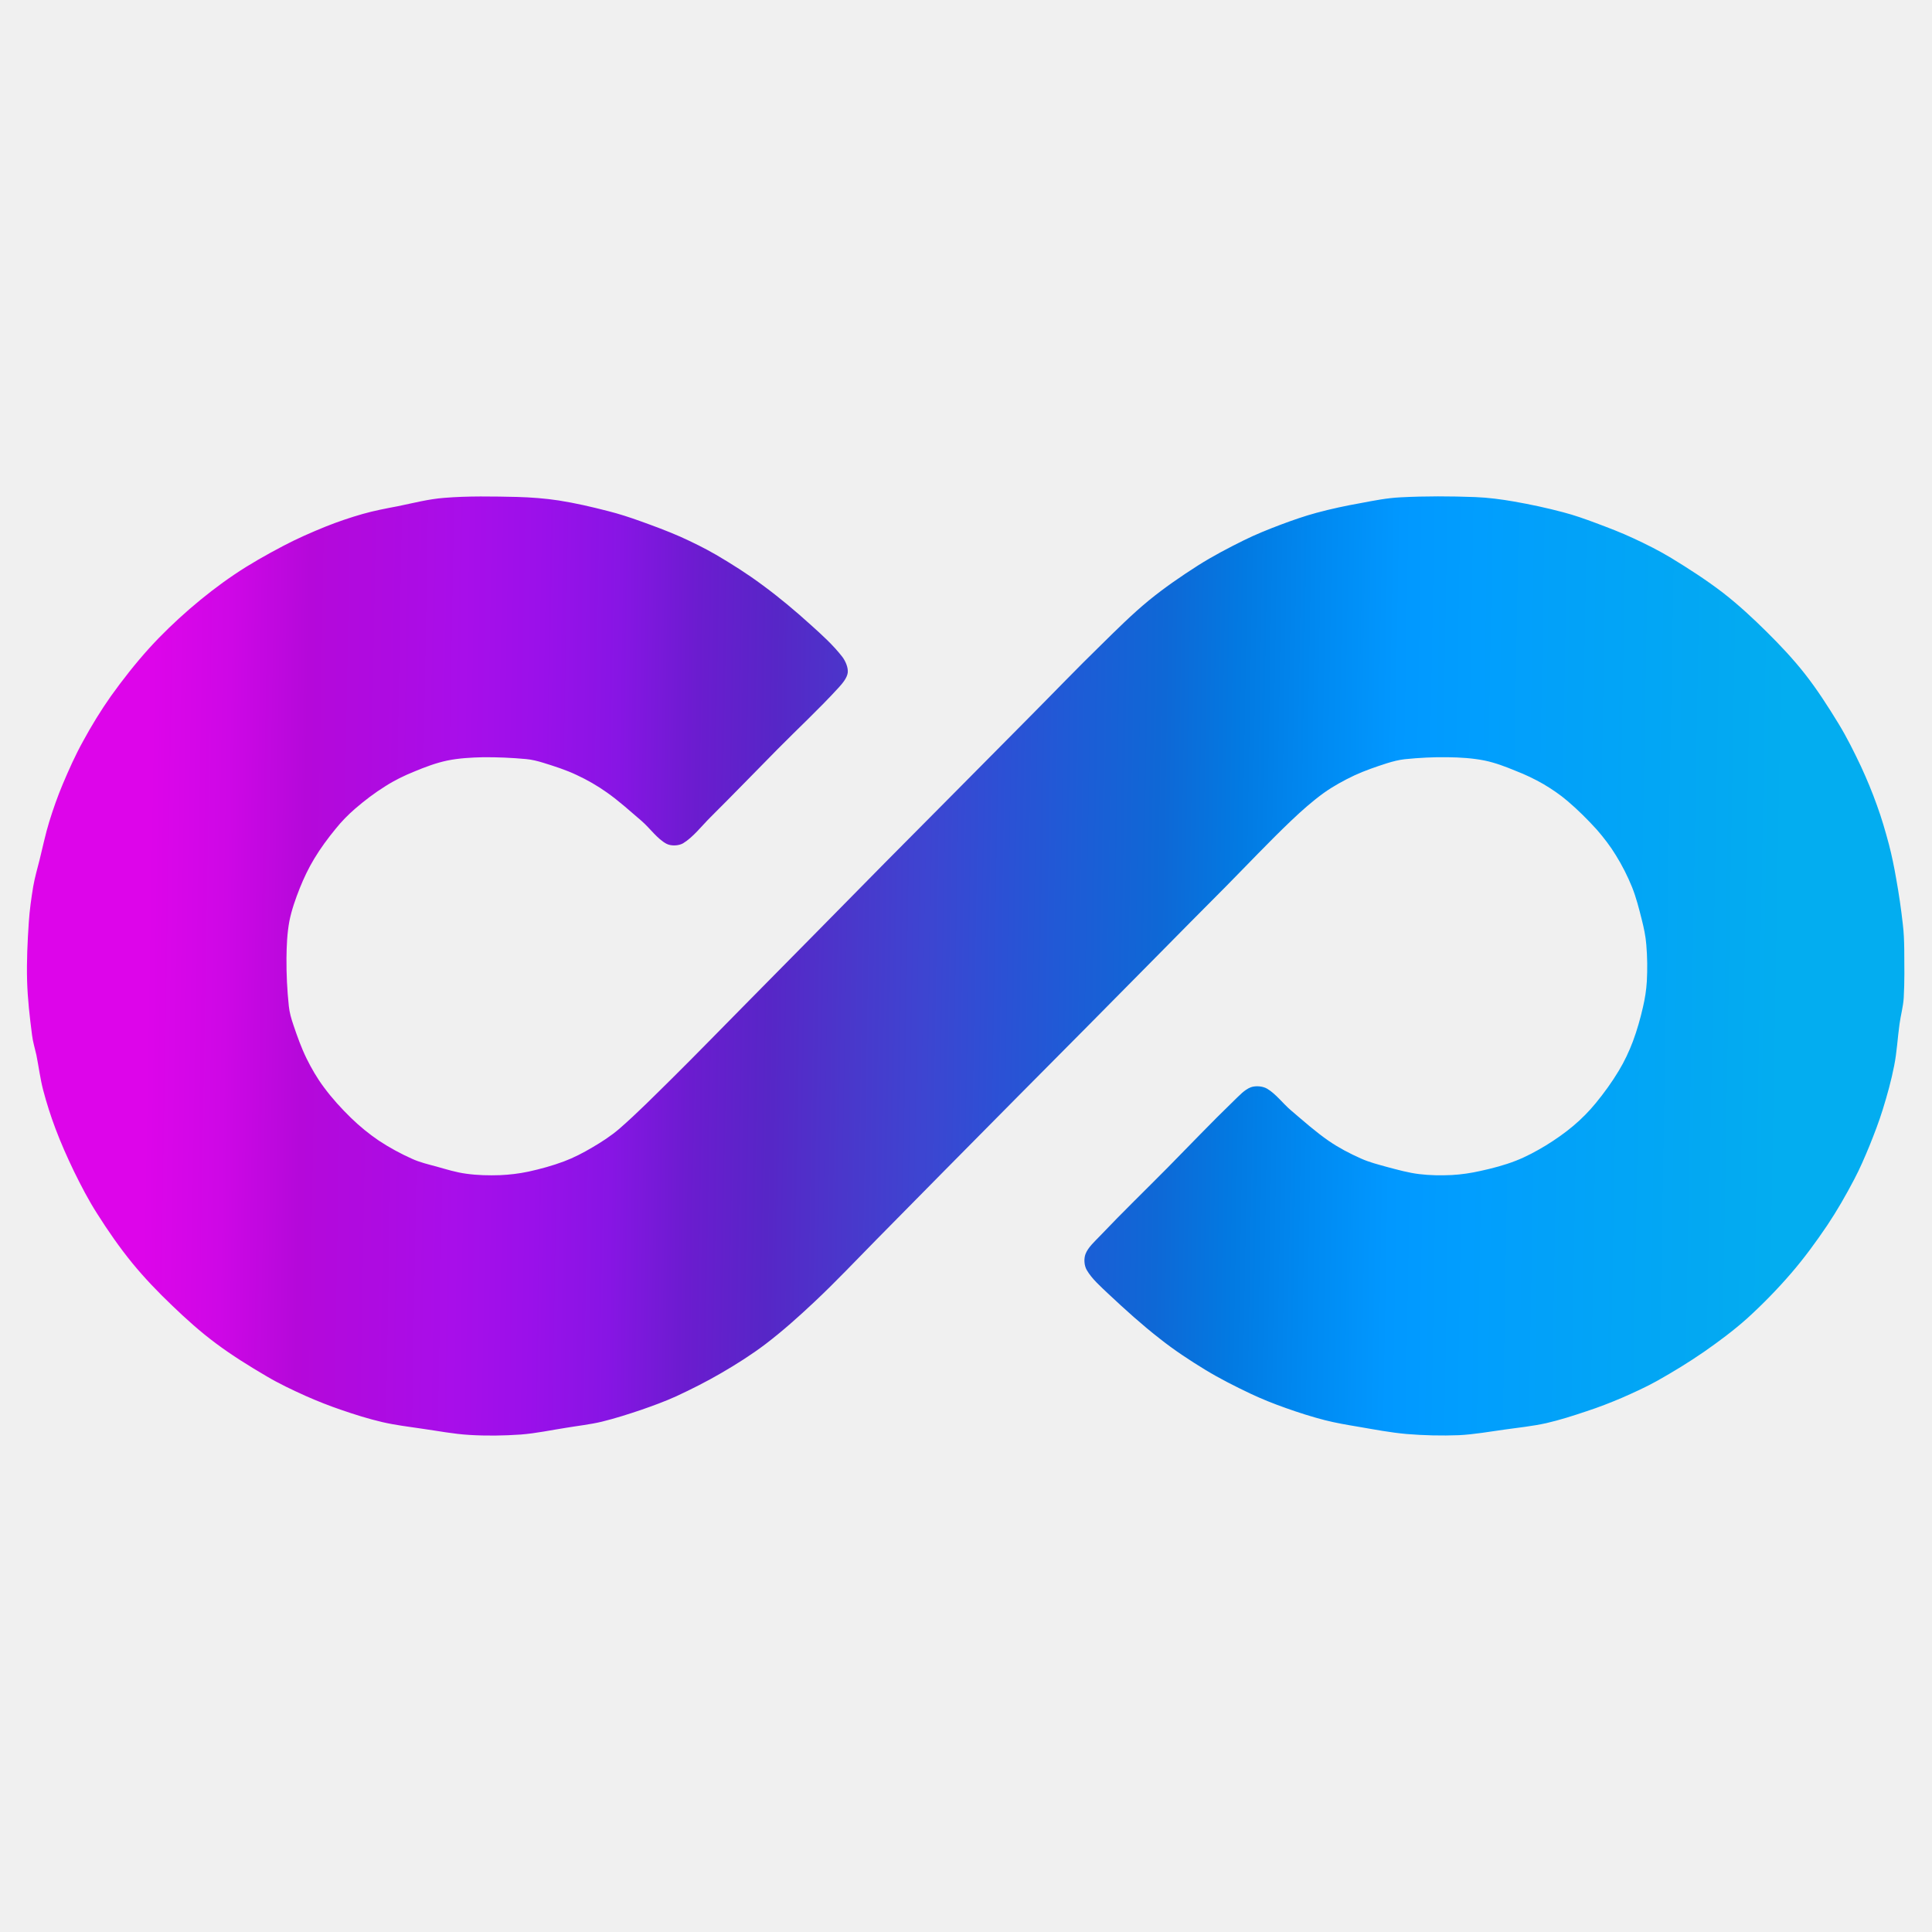
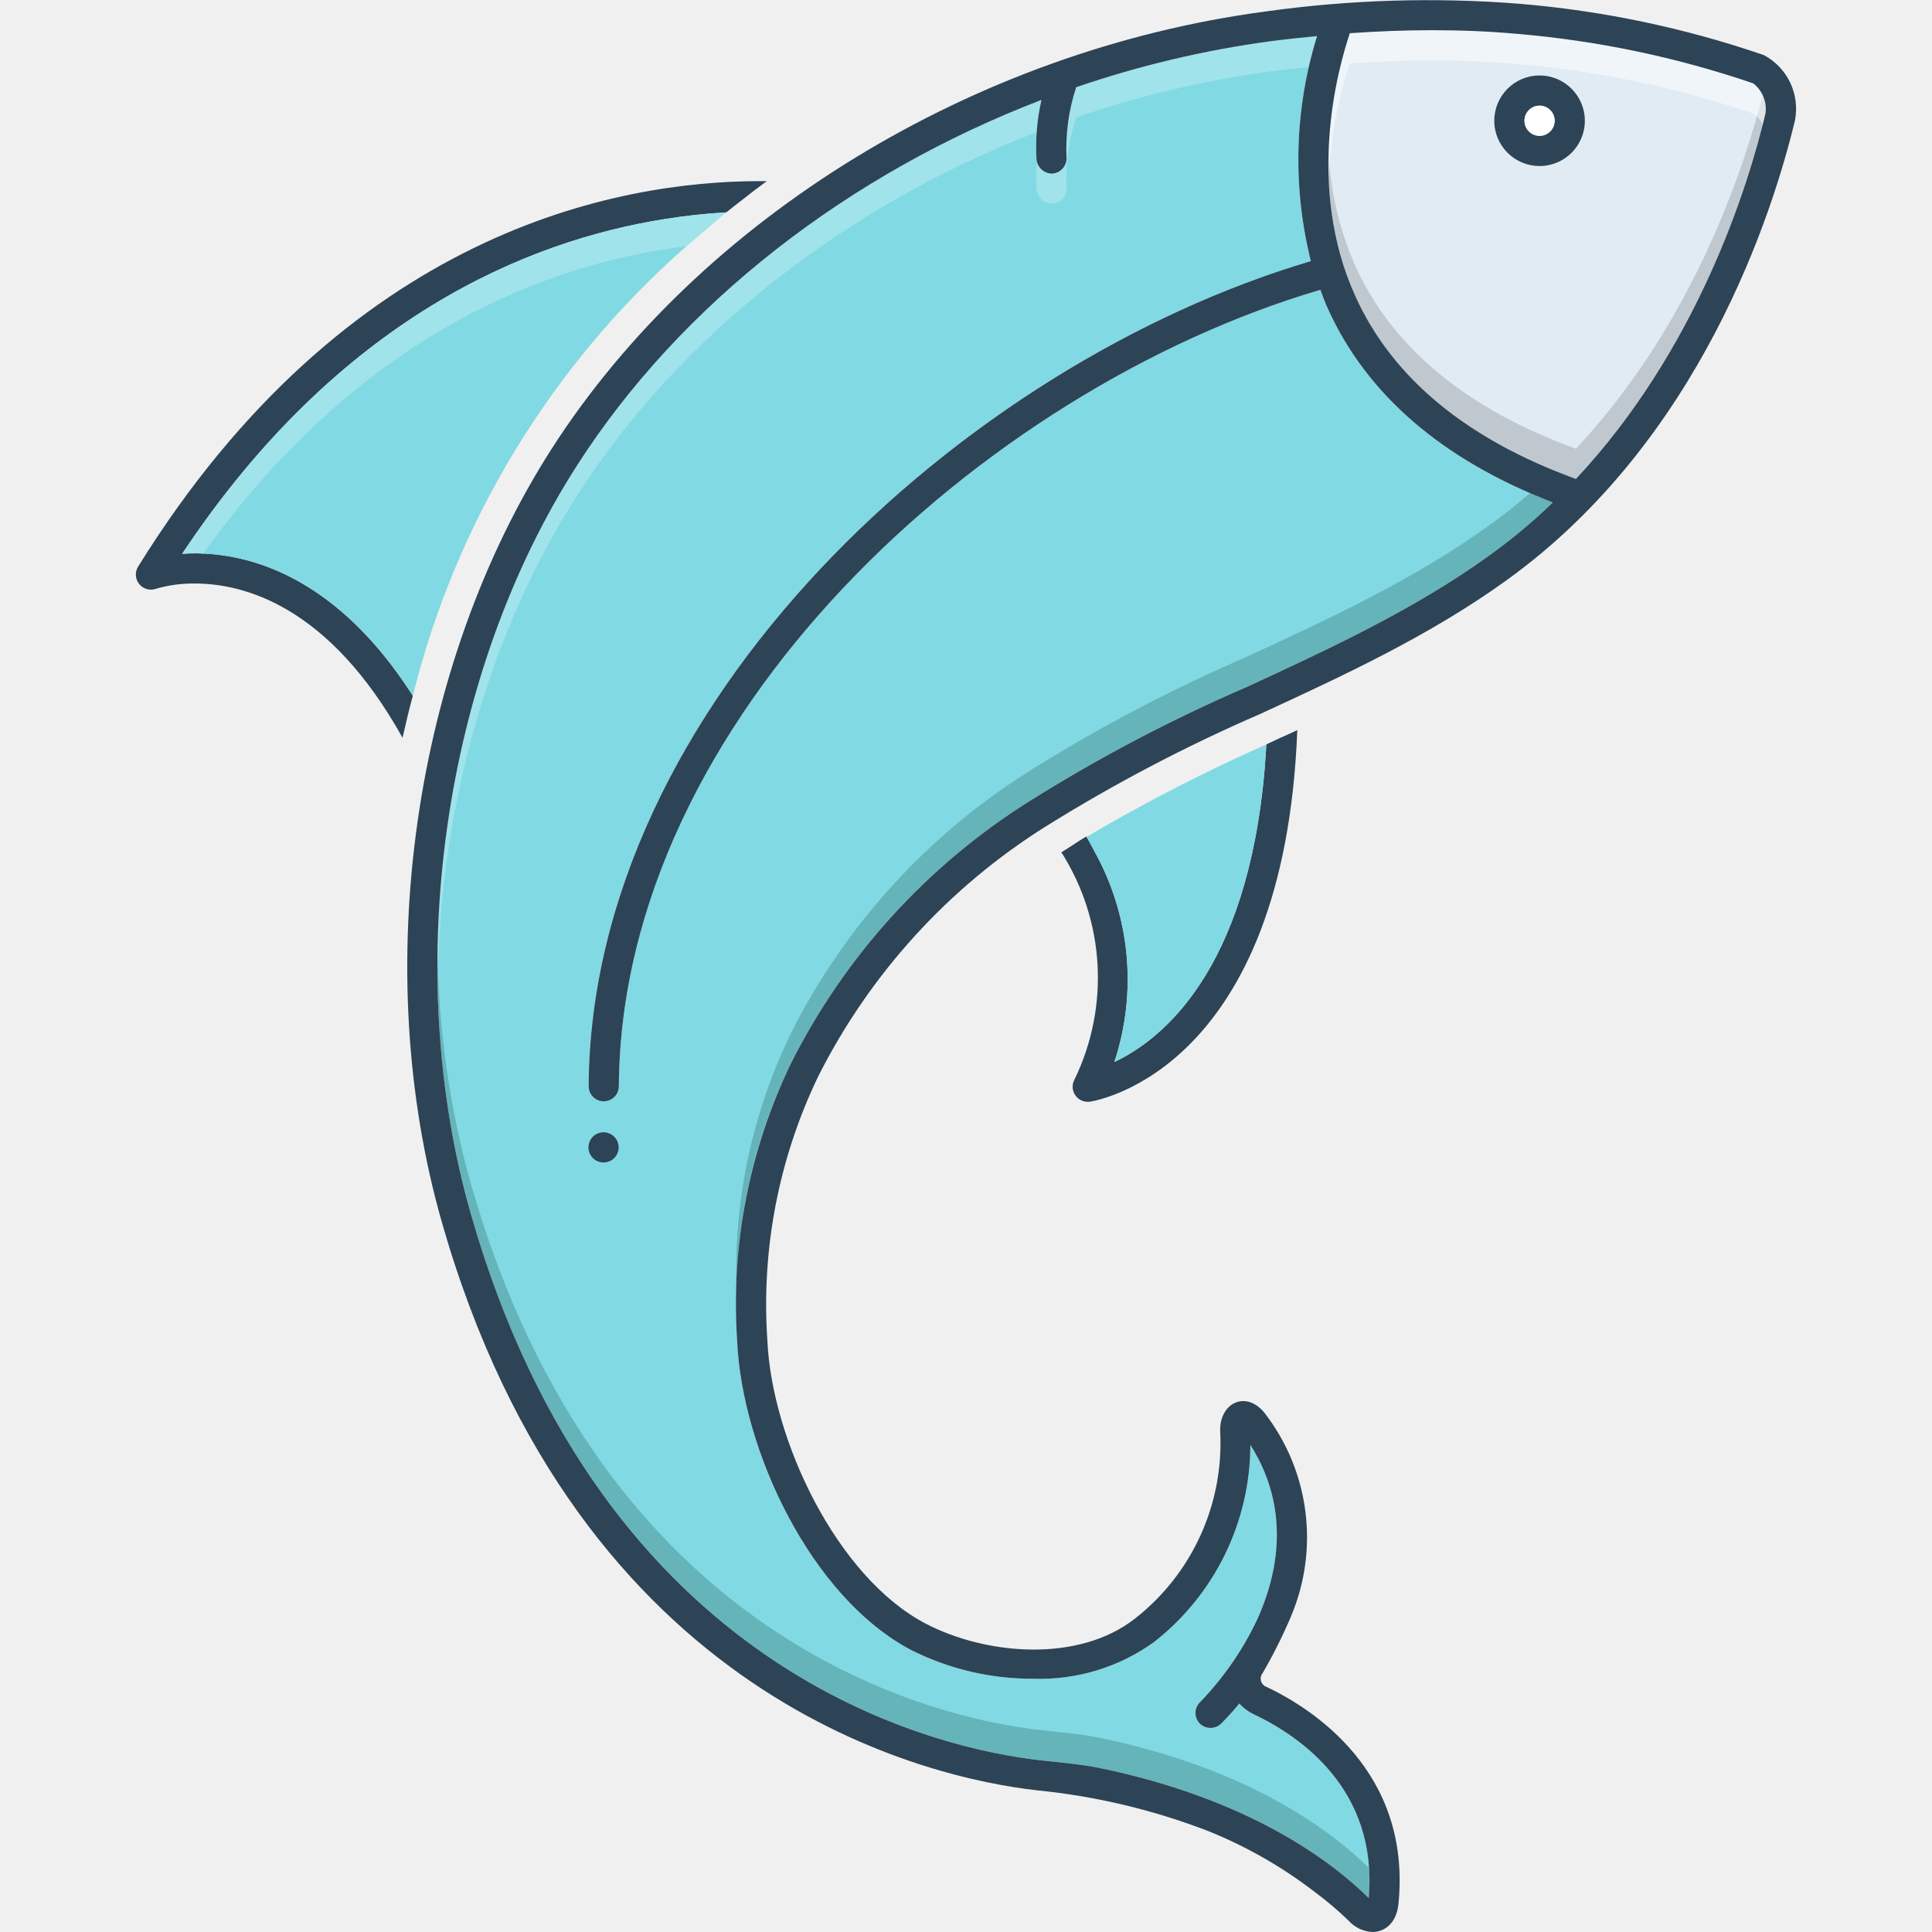
- <svg xmlns="http://www.w3.org/2000/svg" viewBox="0 0 144 144" width="144" height="144">
-   <g data-canvas-fit="2px" transform="matrix(0.9749304 0 0 0.9749304 2 2)">
-     <defs>
-       <clipPath id="canvas-fit-clip" clipPathUnits="userSpaceOnUse">
-         <rect x="0" y="0" width="144" height="144" />
-       </clipPath>
-     </defs>
-     <g clip-path="url(#canvas-fit-clip)">
-       <defs>
-         <linearGradient id="final-grad" gradientUnits="userSpaceOnUse" x1="6.17" y1="0.11" x2="140.10" y2="2.45">
-           <stop offset="0.00%" stop-color="#DD05EA" />
-           <stop offset="3.20%" stop-color="#DD05EA" />
-           <stop offset="7.65%" stop-color="#CE07E6" />
-           <stop offset="12.10%" stop-color="#B508DA" />
-           <stop offset="16.54%" stop-color="#AE0BE1" />
-           <stop offset="20.99%" stop-color="#A80EEA" />
-           <stop offset="25.44%" stop-color="#9A10EA" />
-           <stop offset="29.88%" stop-color="#8715E4" />
-           <stop offset="34.33%" stop-color="#6B1CCF" />
-           <stop offset="38.77%" stop-color="#5726C7" />
-           <stop offset="43.22%" stop-color="#4A37CB" />
-           <stop offset="47.67%" stop-color="#3D45D1" />
-           <stop offset="52.11%" stop-color="#2B51D5" />
-           <stop offset="56.56%" stop-color="#1C5DD6" />
-           <stop offset="61.01%" stop-color="#0E68D6" />
-           <stop offset="65.45%" stop-color="#027AE2" />
-           <stop offset="69.90%" stop-color="#008AF2" />
-           <stop offset="74.35%" stop-color="#0198FF" />
-           <stop offset="78.79%" stop-color="#019EFE" />
-           <stop offset="83.24%" stop-color="#02A1F9" />
-           <stop offset="87.68%" stop-color="#02A5F6" />
-           <stop offset="92.13%" stop-color="#03A8F2" />
-           <stop offset="96.58%" stop-color="#03ADF0" />
-           <stop offset="100.00%" stop-color="#03ADF0" />
-         </linearGradient>
-       </defs>
-       <path fill="url(#final-grad)" fill-rule="evenodd" d="M31.91 36.01C33.75 35.86 35.62 35.90 37.48 35.94C38.54 35.97 39.62 36.05 40.67 36.21C41.94 36.41 43.19 36.70 44.43 37.02C45.27 37.23 46.09 37.50 46.90 37.79C47.93 38.16 48.96 38.54 49.96 38.98C50.89 39.40 51.81 39.85 52.69 40.36C53.90 41.07 55.10 41.83 56.23 42.67C57.51 43.61 58.74 44.64 59.92 45.71C60.78 46.48 61.65 47.27 62.34 48.16C62.59 48.49 62.80 48.98 62.76 49.37C62.71 49.77 62.37 50.18 62.07 50.51C60.58 52.14 58.94 53.66 57.38 55.24C55.67 56.97 53.98 58.72 52.25 60.44C51.57 61.12 50.94 61.95 50.17 62.42C49.82 62.62 49.24 62.64 48.89 62.45C48.19 62.07 47.65 61.28 47.01 60.72C46.13 59.97 45.28 59.19 44.34 58.53C43.62 58.02 42.84 57.57 42.04 57.20C41.22 56.81 40.34 56.53 39.47 56.26C39.05 56.13 38.61 56.02 38.17 55.98C37.08 55.88 35.98 55.83 34.88 55.84C33.97 55.86 33.05 55.91 32.16 56.09C31.29 56.27 30.45 56.59 29.63 56.93C28.86 57.24 28.10 57.61 27.40 58.06C26.58 58.57 25.81 59.16 25.08 59.79C24.55 60.25 24.05 60.76 23.61 61.31C23.02 62.03 22.45 62.80 21.97 63.60C21.54 64.31 21.18 65.07 20.87 65.84C20.54 66.67 20.24 67.52 20.07 68.38C19.90 69.30 19.86 70.25 19.85 71.19C19.84 72.42 19.90 73.65 20.03 74.87C20.08 75.36 20.22 75.84 20.38 76.31C20.67 77.17 20.98 78.04 21.38 78.86C21.76 79.63 22.20 80.39 22.71 81.07C23.33 81.91 24.04 82.69 24.79 83.42C25.44 84.05 26.16 84.64 26.91 85.15C27.71 85.68 28.58 86.15 29.45 86.54C30.04 86.81 30.68 86.96 31.31 87.13C32.06 87.34 32.82 87.58 33.59 87.68C34.44 87.80 35.32 87.82 36.17 87.79C36.90 87.76 37.64 87.67 38.35 87.52C39.26 87.32 40.18 87.07 41.06 86.74C41.81 86.46 42.54 86.08 43.23 85.67C43.95 85.25 44.66 84.79 45.29 84.25C46.69 83.03 48.00 81.70 49.32 80.40C51.23 78.51 53.11 76.57 55.00 74.66C56.79 72.85 58.57 71.05 60.35 69.24C62.10 67.47 63.84 65.70 65.58 63.93C67.39 62.11 69.19 60.29 71.00 58.47C72.89 56.56 74.79 54.64 76.69 52.73C78.50 50.91 80.27 49.06 82.11 47.27C83.30 46.10 84.49 44.91 85.78 43.85C86.97 42.88 88.25 42.00 89.55 41.17C90.67 40.46 91.86 39.84 93.05 39.25C93.96 38.80 94.91 38.42 95.86 38.06C96.77 37.72 97.68 37.40 98.61 37.15C99.72 36.85 100.85 36.61 101.98 36.41C102.98 36.22 103.99 36.02 105.01 35.97C106.91 35.87 108.83 35.88 110.73 35.95C111.72 35.99 112.72 36.12 113.69 36.29C114.95 36.51 116.21 36.78 117.45 37.11C118.30 37.33 119.14 37.63 119.97 37.94C120.93 38.30 121.88 38.66 122.80 39.09C123.79 39.55 124.78 40.04 125.72 40.61C127.08 41.44 128.43 42.31 129.69 43.28C130.86 44.19 131.96 45.21 133.02 46.26C134.04 47.27 135.03 48.32 135.92 49.45C136.87 50.66 137.71 51.97 138.51 53.28C139.15 54.33 139.70 55.44 140.22 56.54C140.67 57.51 141.08 58.50 141.44 59.51C141.80 60.49 142.09 61.50 142.36 62.51C142.58 63.36 142.76 64.23 142.91 65.11C143.12 66.27 143.29 67.43 143.42 68.60C143.50 69.24 143.52 69.88 143.53 70.53C143.54 71.76 143.56 73.00 143.49 74.23C143.45 74.90 143.26 75.56 143.17 76.23C143.02 77.29 142.97 78.37 142.76 79.42C142.54 80.55 142.23 81.66 141.89 82.76C141.60 83.70 141.24 84.63 140.87 85.55C140.51 86.42 140.14 87.29 139.70 88.12C139.07 89.32 138.39 90.51 137.64 91.63C136.79 92.89 135.89 94.12 134.90 95.27C133.85 96.49 132.71 97.66 131.51 98.75C130.48 99.67 129.36 100.50 128.23 101.29C127.07 102.09 125.86 102.83 124.63 103.52C123.77 104.00 122.86 104.41 121.95 104.81C121.06 105.19 120.16 105.54 119.24 105.84C118.23 106.18 117.20 106.51 116.16 106.75C115.12 106.98 114.05 107.09 112.98 107.24C111.82 107.40 110.66 107.61 109.48 107.67C108.16 107.72 106.81 107.69 105.49 107.58C104.24 107.47 103.00 107.23 101.77 107.02C100.92 106.88 100.06 106.73 99.23 106.52C98.22 106.26 97.22 105.94 96.24 105.59C95.33 105.27 94.43 104.91 93.56 104.50C92.38 103.94 91.21 103.35 90.09 102.67C88.89 101.94 87.71 101.16 86.60 100.28C85.24 99.22 83.96 98.06 82.70 96.88C82.10 96.31 81.42 95.72 81.03 95.04C80.83 94.70 80.80 94.17 80.94 93.81C81.14 93.30 81.64 92.86 82.05 92.43C83.74 90.65 85.51 88.94 87.24 87.19C88.91 85.50 90.55 83.77 92.26 82.12C92.67 81.73 93.09 81.25 93.58 81.07C93.94 80.94 94.48 80.98 94.82 81.18C95.50 81.58 96.03 82.32 96.66 82.85C97.60 83.65 98.52 84.47 99.53 85.17C100.30 85.70 101.14 86.14 102.00 86.52C102.64 86.81 103.33 86.98 104.01 87.17C104.81 87.38 105.62 87.61 106.45 87.71C107.28 87.81 108.12 87.82 108.95 87.78C109.68 87.74 110.41 87.63 111.12 87.47C112.04 87.27 112.96 87.03 113.83 86.69C114.63 86.38 115.40 85.96 116.13 85.52C116.86 85.07 117.58 84.57 118.23 84.02C118.85 83.50 119.43 82.91 119.94 82.29C120.58 81.51 121.19 80.67 121.71 79.80C122.14 79.09 122.50 78.32 122.79 77.55C123.11 76.69 123.36 75.80 123.56 74.92C123.71 74.28 123.81 73.63 123.85 72.98C123.90 72.05 123.89 71.10 123.81 70.17C123.76 69.52 123.62 68.87 123.46 68.24C123.25 67.41 123.04 66.57 122.72 65.77C122.38 64.93 121.96 64.10 121.48 63.33C121.06 62.64 120.56 61.99 120.03 61.38C119.33 60.61 118.58 59.86 117.79 59.19C117.22 58.70 116.58 58.27 115.94 57.89C115.26 57.50 114.55 57.16 113.82 56.88C113.05 56.56 112.26 56.26 111.44 56.09C110.53 55.91 109.58 55.85 108.64 55.84C107.55 55.82 106.44 55.88 105.35 55.99C104.89 56.04 104.43 56.16 103.98 56.30C103.14 56.57 102.29 56.86 101.49 57.23C100.69 57.61 99.90 58.04 99.18 58.55C98.29 59.19 97.47 59.92 96.67 60.68C94.95 62.32 93.31 64.06 91.64 65.75C89.87 67.53 88.10 69.31 86.34 71.10C84.57 72.89 82.81 74.67 81.04 76.46C79.26 78.26 77.47 80.06 75.68 81.86C73.81 83.76 71.92 85.65 70.05 87.55C68.36 89.26 66.67 90.98 64.98 92.69C63.40 94.29 61.86 95.93 60.22 97.47C59.02 98.60 57.79 99.70 56.48 100.70C55.40 101.52 54.24 102.25 53.07 102.93C51.97 103.57 50.82 104.15 49.66 104.69C48.78 105.09 47.87 105.42 46.95 105.74C45.97 106.07 44.97 106.39 43.95 106.64C43.07 106.85 42.15 106.95 41.25 107.10C40.09 107.28 38.93 107.53 37.76 107.62C36.46 107.71 35.14 107.73 33.84 107.65C32.62 107.58 31.41 107.34 30.19 107.17C29.18 107.02 28.17 106.90 27.18 106.67C26.11 106.42 25.06 106.09 24.02 105.73C23.11 105.42 22.20 105.06 21.32 104.67C20.30 104.21 19.28 103.73 18.32 103.16C16.99 102.38 15.67 101.56 14.44 100.64C13.27 99.77 12.17 98.78 11.12 97.77C10.04 96.74 9.00 95.66 8.06 94.51C7.09 93.32 6.20 92.04 5.38 90.74C4.72 89.71 4.15 88.61 3.61 87.51C3.09 86.43 2.60 85.33 2.18 84.21C1.82 83.25 1.51 82.28 1.25 81.29C1.02 80.41 0.91 79.50 0.73 78.60C0.62 78.10 0.46 77.60 0.40 77.09C0.22 75.71 0.06 74.31 0.02 72.92C-0.02 71.44 0.05 69.94 0.15 68.46C0.21 67.54 0.34 66.62 0.49 65.71C0.61 65.02 0.81 64.34 0.98 63.66C1.22 62.70 1.42 61.72 1.71 60.78C2.01 59.81 2.35 58.84 2.74 57.91C3.21 56.80 3.70 55.70 4.28 54.65C4.93 53.45 5.64 52.29 6.42 51.18C7.33 49.91 8.31 48.66 9.36 47.50C10.32 46.44 11.37 45.44 12.45 44.50C13.54 43.56 14.68 42.67 15.87 41.87C17.05 41.07 18.32 40.36 19.59 39.69C20.65 39.13 21.75 38.65 22.86 38.20C23.79 37.83 24.73 37.51 25.68 37.24C26.56 36.99 27.46 36.82 28.36 36.65C29.54 36.41 30.71 36.10 31.91 36.01Z" />
-     </g>
+ <svg xmlns="http://www.w3.org/2000/svg" id="Layer_1" viewBox="0 0 128 128" data-name="Layer 1">
+   <g fill="#81d9e3">
+     <path d="m71.97 55.42c.17.29.34.59.5.91l-.35.17-.97-.56c.29-.19.6-.39.82-.52z" />
+     <path d="m84.88 48.86v1.52l-1.09.52c.04-.51.08-1.04.11-1.58.08-.04.51-.24.98-.46z" />
+     <path d="m52.42 70.42a36.589 36.589 0 0 0 -3.58 18.46c.32 7.1 4.83 16.94 11.57 20.46a17.841 17.841 0 0 0 8.05 1.88 12.95 12.95 0 0 0 7.97-2.41 16.607 16.607 0 0 0 6.41-13.08c1.49 2.32 2.83 6.24.48 11.51a20.465 20.465 0 0 1 -3.83 5.55.996.996 0 0 0 .01 1.41 1.017 1.017 0 0 0 1.42-.02c.43-.44.83-.88 1.19-1.32a2.963 2.963 0 0 0 .97.72c3.11 1.48 8.22 5.02 7.6 12.17-2.38-2.36-7.81-6.54-17.8-8.61-1.32-.27-2.66-.37-3.98-.52-6.64-.75-28.95-5.57-37.71-36.21-4.63-16.25-1.86-35.73 7.07-49.62 6.88-10.72 18-19.29 30.74-24.17a14.102 14.102 0 0 0 -.33 3.94 1.044 1.044 0 0 0 1.05.94 1.012 1.012 0 0 0 .94-1.06 12.953 12.953 0 0 1 .64-4.66 67.655 67.655 0 0 1 12.81-3.04c1.06-.14 2.11-.25 3.15-.35a27.63 27.63 0 0 0 -.41 14.91c-23.08 6.83-47.71 29.41-47.85 54.66a1 1 0 1 0 2 .01c.14-24.35 24.07-46.17 46.48-52.77.15.41.3.83.49 1.24 2.58 5.71 7.59 10.03 14.91 12.85a37.477 37.477 0 0 1 -4.22 3.52c-4.95 3.57-10.56 6.16-15.98 8.67a106.648 106.648 0 0 0 -14.49 7.61 43.657 43.657 0 0 0 -15.77 17.33z" />
  </g>
+   <path d="m85.95 48.37c-.87 22.4-13.18 24.53-13.74 24.62a1.002 1.002 0 0 1 -.95-.4.984.984 0 0 1 -.09-1.03 15.462 15.462 0 0 0 -.85-15.09c.02-.01.41-.26.83-.53.29-.19.6-.39.82-.52.17.29.34.59.5.91a17.438 17.438 0 0 1 1.36 14.03c3.06-1.44 8.81-5.92 9.96-19.46.04-.51.08-1.04.11-1.58.08-.04.51-.24.98-.46.4-.17.82-.37 1.07-.49z" fill="#2d4356" />
+   <path d="m50.8 12q-.84.615-1.65 1.26c-.35.26-.69.54-1.03.81a39.899 39.899 0 0 0 -4.05.44c-9.1 1.43-21.6 6.54-32 22.18q.39-.03.84-.03c3.25 0 8.55 1.24 13.41 7.92.34.48.69.98 1.03 1.52-.25.92-.47 1.84-.68 2.78-4.86-8.73-10.5-10.22-13.76-10.22a8.697 8.697 0 0 0 -2.58.35 1 1 0 0 1 -1.18-1.47c13.79-22.22 31.74-25.54 41.21-25.54z" fill="#2d4356" />
+   <path d="m48.11 14.07-2.63 2.24a58.401 58.401 0 0 0 -18.13 29.79c-.34-.54-.69-1.04-1.03-1.52-4.59-6.32-9.58-7.77-12.86-7.9a5.148 5.148 0 0 0 -.55-.02q-.45 0-.84.03c10.4-15.64 22.9-20.75 32-22.18a39.72 39.72 0 0 1 4.04-.44z" fill="#81d9e3" />
+   <path d="m71.985 55.447c.165.282.33.573.485.883a17.438 17.438 0 0 1 1.36 14.03c3.06-1.44 8.81-5.92 9.96-19.46.04-.51.08-1.04.11-1.58l.016-.008a117.014 117.014 0 0 0 -11.931 6.134z" fill="#81d9e3" />
+   <path d="m116.97 7.51c-1.15 4.84-4.5 15.61-12.56 24.22-7.24-2.63-12.16-6.69-14.61-12.1-3.29-7.26-1.2-14.97-.37-17.43 1.86-.13 3.69-.2 5.47-.2 1.94 0 3.82.08 5.58.24a65.466 65.466 0 0 1 15.67 3.28 2.144 2.144 0 0 1 .82 1.99z" fill="#e1ebf4" />
+   <circle cx="40" cy="76" fill="#2d4356" r="1" transform="matrix(.87 -.493 .493 .87 -32.281 29.617)" />
+   <path d="m102 5a3 3 0 1 0 3 3 3.002 3.002 0 0 0 -3-3zm0 4a1 1 0 1 1 1-1 1.003 1.003 0 0 1 -1 1z" fill="#2d4356" />
+   <circle cx="102" cy="8" fill="#fff" r="1" />
+   <path d="m116.97 7.51c-1.15 4.84-4.5 15.61-12.56 24.22-7.24-2.63-12.16-6.69-14.61-12.1a21.432 21.432 0 0 1 -1.77-9.7 20.585 20.585 0 0 0 1.77 7.7c2.45 5.41 7.37 9.47 14.61 12.1 7.64-8.16 11.05-18.27 12.37-23.42a1.934 1.934 0 0 1 .19 1.2z" fill="#9fa5aa" opacity=".5" />
+   <path d="m48.11 14.07-2.63 2.24c-.46.06-.93.12-1.41.2-8.7 1.37-20.5 6.1-30.61 20.17a5.148 5.148 0 0 0 -.55-.02q-.45 0-.84.03c10.4-15.64 22.9-20.75 32-22.18a39.72 39.72 0 0 1 4.04-.44z" fill="#e8fbfc" opacity=".3" />
+   <path d="m102.88 33.29a37.477 37.477 0 0 1 -4.22 3.52c-4.95 3.57-10.56 6.16-15.98 8.67a106.648 106.648 0 0 0 -14.49 7.61 43.657 43.657 0 0 0 -15.77 17.33 35.07 35.07 0 0 0 -3.62 15.17 35.981 35.981 0 0 1 3.62-17.17 43.657 43.657 0 0 1 15.77-17.33 106.648 106.648 0 0 1 14.49-7.61c5.42-2.51 11.03-5.1 15.98-8.67.95-.68 1.85-1.4 2.71-2.14.49.22 1 .42 1.51.62z" fill="#0f423c" opacity=".25" />
+   <path d="m116.97 7.51c-.06.25-.12.52-.19.8a1.474 1.474 0 0 0 -.63-.79 65.466 65.466 0 0 0 -15.67-3.28c-1.76-.16-3.64-.24-5.58-.24-1.78 0-3.61.07-5.47.2a28.053 28.053 0 0 0 -1.4 7.72 28.095 28.095 0 0 1 1.4-9.72c.29-.02.59-.04.88-.06 2.58-.15 5.08-.18 7.45-.08.93.04 1.84.1 2.72.18a65.466 65.466 0 0 1 15.67 3.28 2.144 2.144 0 0 1 .82 1.99z" fill="#fff" opacity=".5" />
+   <path d="m69 6.62a14.891 14.891 0 0 0 -.32 2.13c-12.61 4.89-23.6 13.41-30.42 24.04-5.91 9.19-9.12 20.83-9.26 32.36-.22-12.18 3.01-24.64 9.26-34.36 6.88-10.72 18-19.29 30.74-24.17z" fill="#e8fbfc" opacity=".3" />
+   <path d="m87.26 2.39c-.17.57-.36 1.26-.54 2.06-.86.08-1.73.17-2.61.29a67.655 67.655 0 0 0 -12.81 3.04 12.953 12.953 0 0 0 -.64 4.66 1.012 1.012 0 0 1 -.94 1.06 1.044 1.044 0 0 1 -1.05-.94 13.094 13.094 0 0 1 .02-1.89 1.039 1.039 0 0 0 1.03.83 1.012 1.012 0 0 0 .94-1.06 12.953 12.953 0 0 1 .64-4.66 67.655 67.655 0 0 1 12.81-3.04c1.06-.14 2.11-.25 3.15-.35z" fill="#e8fbfc" opacity=".3" />
+   <path d="m90.68 125.75c-2.38-2.36-7.81-6.54-17.8-8.61-1.32-.27-2.66-.37-3.98-.52-6.64-.75-28.95-5.57-37.71-36.21a59.424 59.424 0 0 1 -2.19-17.26 59.087 59.087 0 0 0 2.19 15.26c8.76 30.64 31.07 35.46 37.71 36.21 1.32.15 2.66.25 3.98.52 9.99 2.07 15.42 6.25 17.8 8.61 0-.06.01-.12.01-.17a12.124 12.124 0 0 1 -.01 2.17z" fill="#0f423c" opacity=".25" />
+   <path d="m116.86 3.65a66.968 66.968 0 0 0 -16.19-3.4 77.409 77.409 0 0 0 -16.82.51c-19.34 2.57-37.46 13.66-47.28 28.94-9.22 14.37-12.09 34.48-7.3 51.26 9.09 31.84 32.46 36.86 39.4 37.65a43.551 43.551 0 0 1 11.32 2.68 29.718 29.718 0 0 1 7.08 4.03 22.822 22.822 0 0 1 2.26 1.91 2.272 2.272 0 0 0 1.61.77c.7 0 1.57-.49 1.71-1.85.89-8.83-5.8-12.99-8.72-14.38a.585.585 0 0 1 -.28-.92 32.669 32.669 0 0 0 1.89-3.78 13.457 13.457 0 0 0 -1.73-13.42c-1.24-1.59-3.03-.71-2.97 1.18a14.756 14.756 0 0 1 -5.65 12.41c-3.74 2.93-9.85 2.42-13.86.33-5.91-3.09-10.2-12.21-10.49-18.77a34.814 34.814 0 0 1 3.37-17.49 41.684 41.684 0 0 1 15.08-16.56 107.741 107.741 0 0 1 14.23-7.46c5.5-2.54 11.2-5.17 16.31-8.86 12.86-9.26 17.63-24.38 19.09-30.45a4.025 4.025 0 0 0 -2.06-4.33zm-18.2 33.16c-4.95 3.57-10.56 6.16-15.98 8.67a106.648 106.648 0 0 0 -14.49 7.61 43.657 43.657 0 0 0 -15.77 17.33 36.589 36.589 0 0 0 -3.58 18.46c.32 7.1 4.83 16.94 11.57 20.46a17.841 17.841 0 0 0 8.05 1.88 12.95 12.95 0 0 0 7.97-2.41 16.607 16.607 0 0 0 6.41-13.08c1.49 2.32 2.83 6.24.48 11.51a20.465 20.465 0 0 1 -3.83 5.55.996.996 0 0 0 .01 1.41 1.017 1.017 0 0 0 1.42-.02c.43-.44.83-.88 1.19-1.32a2.963 2.963 0 0 0 .97.72c3.11 1.48 8.22 5.02 7.6 12.17-2.38-2.36-7.81-6.54-17.8-8.61-1.32-.27-2.66-.37-3.98-.52-6.64-.75-28.95-5.57-37.71-36.21-4.63-16.25-1.86-35.73 7.07-49.62 6.88-10.72 18-19.29 30.74-24.17a14.102 14.102 0 0 0 -.33 3.94 1.044 1.044 0 0 0 1.05.94 1.012 1.012 0 0 0 .94-1.06 12.953 12.953 0 0 1 .64-4.66 67.655 67.655 0 0 1 12.81-3.04c1.06-.14 2.11-.25 3.15-.35a27.63 27.63 0 0 0 -.41 14.91c-23.08 6.83-47.71 29.41-47.85 54.66a1 1 0 1 0 2 .01c.14-24.35 24.07-46.17 46.48-52.77.15.41.3.83.49 1.24 2.58 5.71 7.59 10.03 14.91 12.85a37.477 37.477 0 0 1 -4.22 3.52zm18.31-29.3c-1.15 4.84-4.5 15.61-12.56 24.22-7.24-2.63-12.16-6.69-14.61-12.1-3.29-7.26-1.2-14.97-.37-17.43 1.86-.13 3.69-.2 5.47-.2 1.94 0 3.82.08 5.58.24a65.466 65.466 0 0 1 15.67 3.28 2.144 2.144 0 0 1 .82 1.99z" fill="#2d4356" />
</svg>
